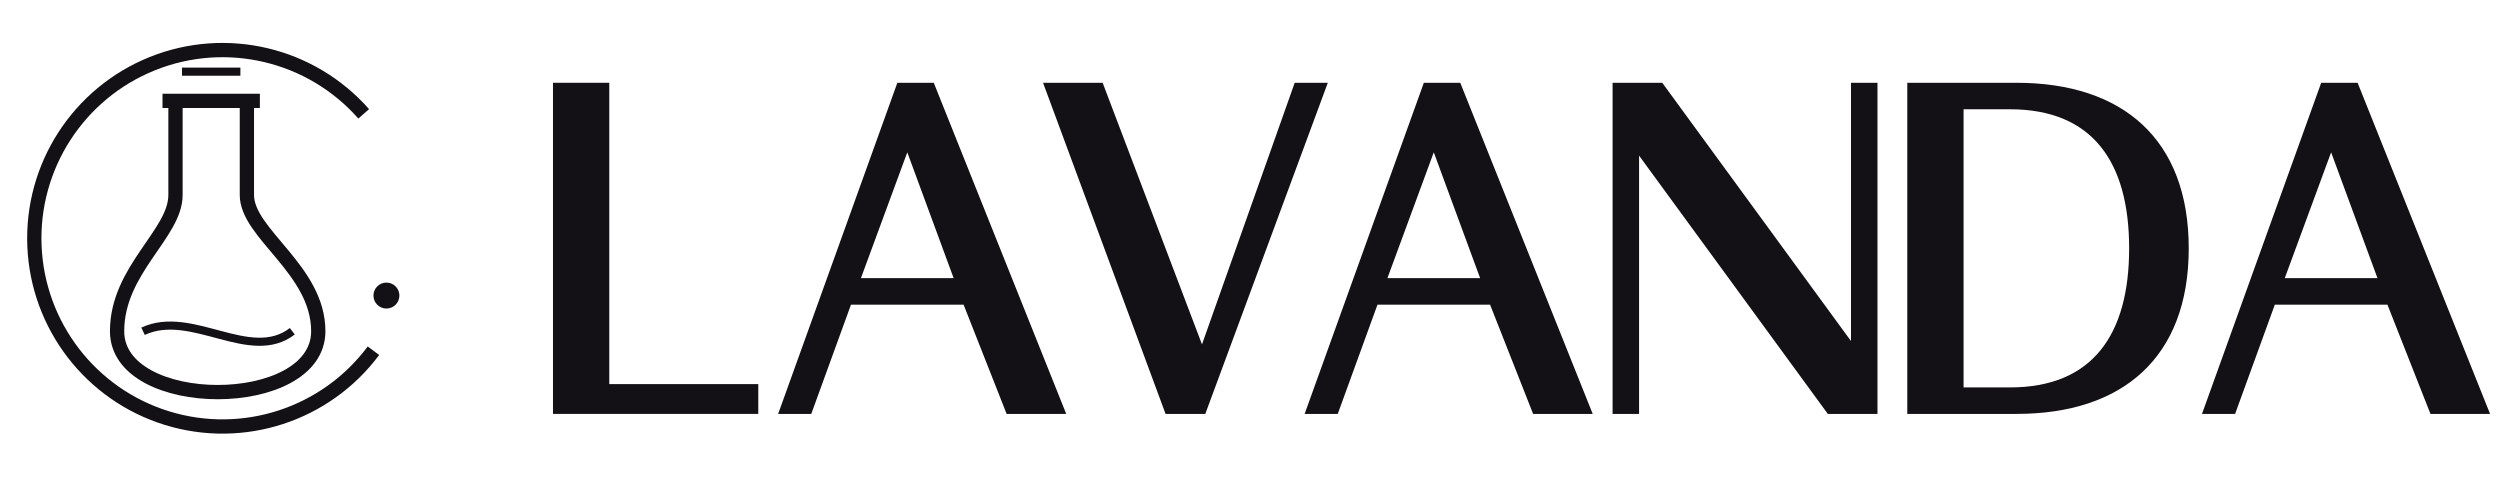
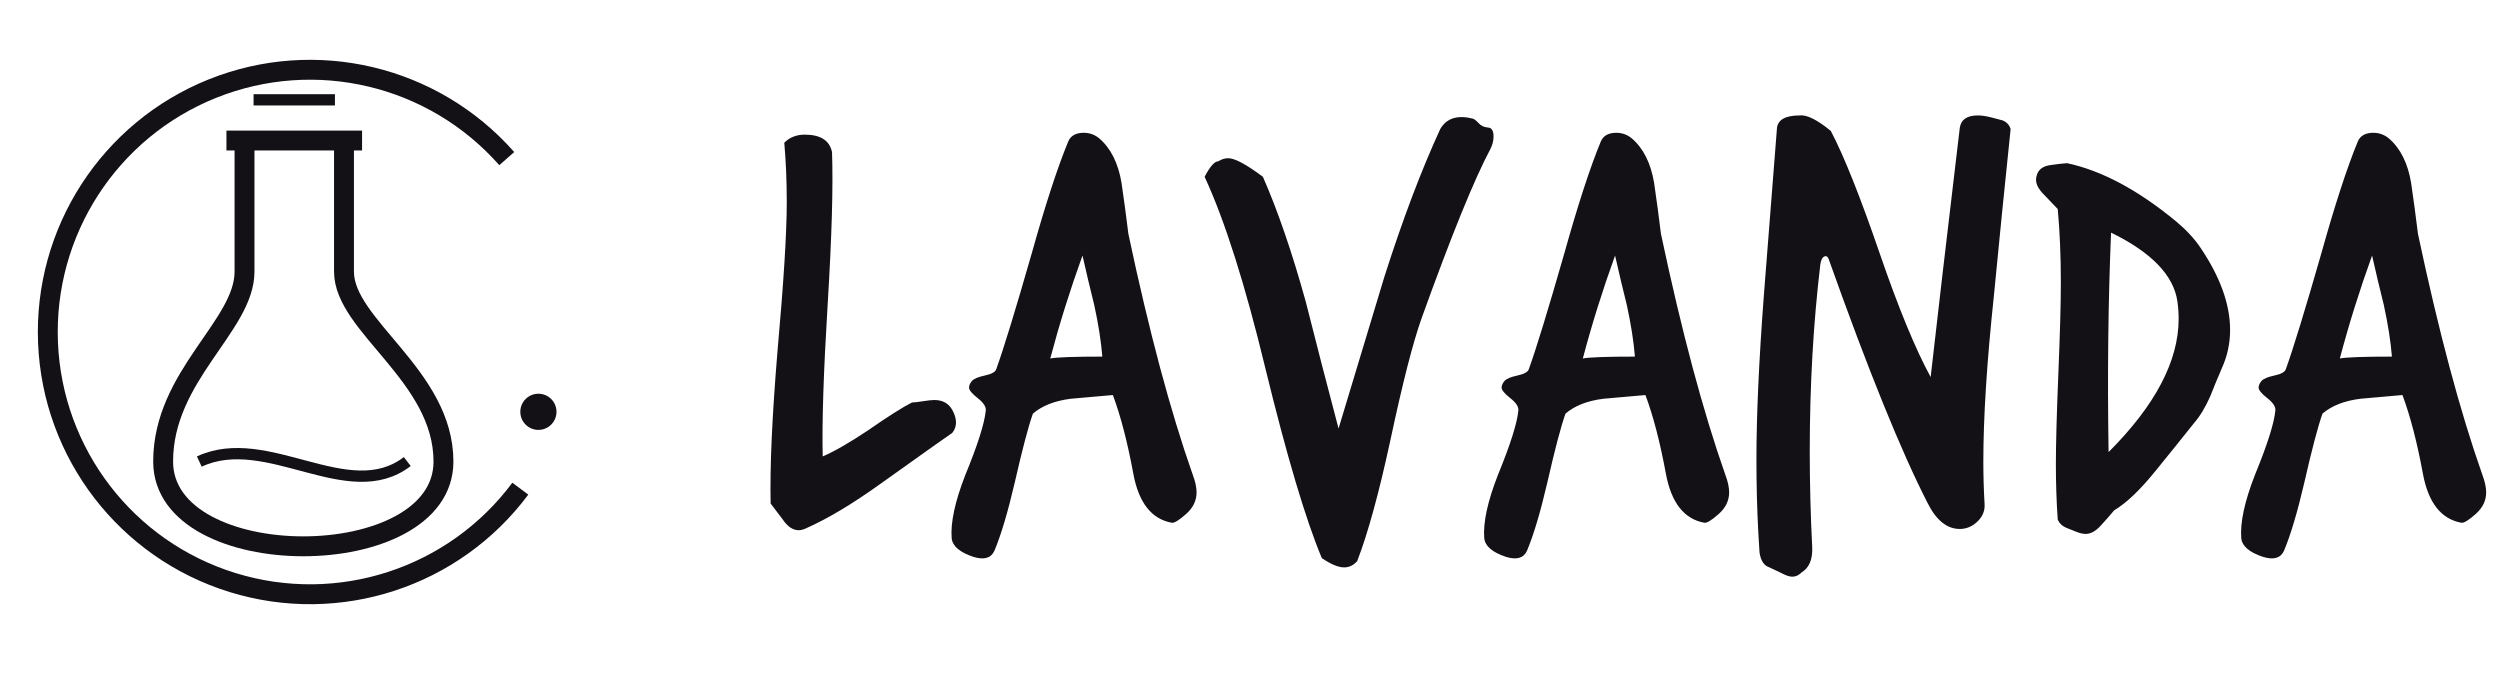
- <svg xmlns="http://www.w3.org/2000/svg" viewBox="0 0 755 150" role="img" aria-labelledby="t d">
+ <svg xmlns="http://www.w3.org/2000/svg" viewBox="0 0 541.876 150" role="img" aria-labelledby="t d">
  <g transform="translate(4 4) scale(.98)">
    <g fill="none" stroke="#131116" stroke-linejoin="round">
      <path stroke-width="4.4" d="M108 31A58 58 0 1 0 111 104" />
      <path stroke-width="4.4" d="M46 27H76M50 28V56C50 68 32 79 32 98C32 123 94 123 94 98C94 79 72 68 72 56V28" />
      <path stroke-width="2.5" d="M40 98C55 91 73 108 86 98M52 18H70" />
    </g>
    <circle cx="115" cy="87" r="4" fill="#131116" />
  </g>
  <g transform="translate(167 25)">
-     <g fill="#131116" fill-rule="evenodd">
-       <path d="M0 0H17V91H62V100H0Z" transform="translate(0 0)" />
-       <path d="M0 100 36 0H47L87 100H69L56 67H22L10 100ZM25 59H53L39 21Z" transform="translate(68 0)" />
-       <path d="M0 0H18L48 79 76 0H86L49 100H37Z" transform="translate(148 0)" />
-       <path d="M0 100 36 0H47L87 100H69L56 67H22L10 100ZM25 59H53L39 21Z" transform="translate(227 0)" />
-       <path d="M0 100V0H15L72 78V0H80V100H65L8 22V100Z" transform="translate(320 0)" />
-       <path d="M0 0H33C65 0 85 17 85 50S65 100 33 100H0ZM17 8V92H31C56 92 67 76 67 50S56 8 31 8Z" transform="translate(409 0)" />
-       <path d="M0 100 36 0H47L87 100H69L56 67H22L10 100ZM25 59H53L39 21Z" transform="translate(498 0)" />
+     <g fill="#131116">
+       <path d="M39.41 68.823Q39.141 68.957 23.687 79.977Q14.684 86.427 7.696 89.518Q6.889 89.921 6.083 89.921Q4.202 89.921 2.589 87.502Q0.17 84.277 0.036 84.143Q-0.233 72.317 1.514 51.219Q3.53 28.777 3.53 18.832Q3.53 11.979 2.992 5.931Q4.739 4.184 7.427 4.184Q12.534 4.184 13.34 7.947Q13.743 18.967 12.399 40.938Q11.055 62.91 11.324 73.93Q15.087 72.317 21.134 68.285Q27.719 63.716 30.675 62.238Q31.347 62.238 33.027 61.969Q34.707 61.701 35.513 61.701Q38.201 61.701 39.41 63.851Q41.023 66.807 39.41 68.823ZM91.551 77.961Q92.357 80.111 92.357 81.724Q92.357 84.411 90.073 86.427Q87.788 88.443 86.982 88.309Q80.397 87.099 78.65 77.692Q76.769 67.479 74.216 60.626Q69.647 61.029 65.078 61.432Q59.837 62.104 56.88 64.657Q55.402 68.823 52.983 79.439Q50.698 89.249 48.548 94.356Q47.473 96.775 43.979 95.7Q39.545 94.222 39.276 91.668Q38.873 86.562 42.232 77.961Q46.264 68.151 46.667 63.985Q46.801 62.776 44.92 61.297Q43.039 59.819 43.039 59.013Q43.039 58.341 43.643 57.602Q44.248 56.863 46.465 56.392Q48.683 55.922 48.951 54.981Q51.37 48.262 56.611 29.986Q61.046 14.129 64.54 5.663Q65.346 3.781 67.9 3.781Q69.781 3.781 71.259 4.991Q75.022 8.216 76.097 14.666Q76.903 20.176 77.575 25.686Q84.294 57.4 91.551 77.961ZM71.931 52.294Q71.528 47.322 70.184 41.14Q68.84 35.765 67.631 30.389Q63.599 41.543 60.643 52.697Q62.793 52.294 71.931 52.294ZM156.055 7.275Q150.814 17.085 141.139 43.962Q138.317 51.891 134.42 70.167Q130.657 87.637 127.163 96.64Q125.953 97.984 124.341 97.984Q122.459 97.984 119.503 95.968Q114.262 83.471 107.274 54.847Q100.689 27.567 94.104 13.323Q95.851 9.963 97.061 9.963Q98.136 9.291 99.211 9.291Q101.361 9.291 106.736 13.323Q111.574 24.342 116.009 40.334Q119.503 54.175 123.131 67.882Q128.103 51.487 133.076 34.958Q138.989 16.413 145.17 2.975Q147.186 -0.519 152.158 0.69Q152.696 0.825 153.502 1.698Q154.308 2.572 155.518 2.639Q156.727 2.706 156.727 4.588Q156.727 5.931 156.055 7.275ZM206.987 77.961Q207.793 80.111 207.793 81.724Q207.793 84.411 205.508 86.427Q203.224 88.443 202.418 88.309Q195.833 87.099 194.086 77.692Q192.205 67.479 189.651 60.626Q185.082 61.029 180.513 61.432Q175.272 62.104 172.316 64.657Q170.838 68.823 168.419 79.439Q166.134 89.249 163.984 94.356Q162.909 96.775 159.415 95.7Q154.98 94.222 154.711 91.668Q154.308 86.562 157.668 77.961Q161.699 68.151 162.103 63.985Q162.237 62.776 160.356 61.297Q158.474 59.819 158.474 59.013Q158.474 58.341 159.079 57.602Q159.684 56.863 161.901 56.392Q164.118 55.922 164.387 54.981Q166.806 48.262 172.047 29.986Q176.482 14.129 179.976 5.663Q180.782 3.781 183.335 3.781Q185.217 3.781 186.695 4.991Q190.458 8.216 191.533 14.666Q192.339 20.176 193.011 25.686Q199.73 57.4 206.987 77.961ZM187.367 52.294Q186.964 47.322 185.62 41.14Q184.276 35.765 183.066 30.389Q179.035 41.543 176.078 52.697Q178.229 52.294 187.367 52.294ZM268.803 2.975Q266.922 20.982 265.175 39.124Q262.89 60.626 262.89 75.005Q262.89 79.708 263.159 84.277Q263.293 86.427 261.614 88.04Q259.934 89.652 257.784 89.652Q253.618 89.652 250.796 84.008Q242.195 67.21 229.429 31.33Q229.16 30.524 228.757 30.524Q227.816 30.524 227.547 32.405Q225.263 51.622 225.263 72.854Q225.263 83.068 225.8 93.684Q225.935 97.581 223.516 99.059Q222.575 100 221.5 100Q220.559 100 219.081 99.194Q217.065 98.253 216.528 97.984Q214.781 97.447 214.378 94.759Q214.243 92.609 214.109 90.324Q213.706 82.799 213.706 74.601Q213.706 60.357 215.319 38.99Q217.872 6.469 218.141 2.975Q218.275 0.019 223.113 0.019Q225.397 -0.25 229.832 3.378Q234.132 11.576 240.448 29.986Q246.496 47.59 251.468 56.728Q253.483 38.855 257.784 2.706Q258.187 0.019 261.681 0.019Q262.89 0.019 264.503 0.422Q266.653 0.959 267.056 1.094Q268.4 1.631 268.803 2.975ZM314.628 54.713Q313.284 57.804 312.075 60.894Q310.462 64.523 308.581 66.673Q304.415 71.914 300.249 77.02Q295.277 83.202 291.245 85.621Q289.901 87.234 288.289 88.981Q286.676 90.728 285.064 90.728Q284.257 90.728 283.182 90.324Q282.107 89.921 280.831 89.384Q279.554 88.846 279.016 87.637Q278.613 81.993 278.613 75.542Q278.613 68.957 279.151 55.922Q279.688 42.887 279.688 36.302Q279.688 27.567 279.016 20.31Q278.882 20.176 276.06 17.22Q274.313 15.473 274.313 13.994Q274.313 13.323 274.582 12.651Q275.254 11.038 277.538 10.769Q279.285 10.5 281.032 10.366Q292.32 12.785 304.684 22.998Q307.909 25.686 309.925 28.642Q316.375 38.184 316.375 46.515Q316.375 50.816 314.628 54.713ZM304.952 40.334Q303.743 31.867 290.573 25.417Q289.633 47.859 290.036 72.989Q305.221 57.804 305.221 44.096Q305.221 42.215 304.952 40.334ZM371.069 77.961Q371.876 80.111 371.876 81.724Q371.876 84.411 369.591 86.427Q367.306 88.443 366.5 88.309Q359.915 87.099 358.168 77.692Q356.287 67.479 353.734 60.626Q349.165 61.029 344.596 61.432Q339.355 62.104 336.398 64.657Q334.92 68.823 332.501 79.439Q330.217 89.249 328.066 94.356Q326.991 96.775 323.497 95.7Q319.063 94.222 318.794 91.668Q318.391 86.562 321.75 77.961Q325.782 68.151 326.185 63.985Q326.319 62.776 324.438 61.297Q322.557 59.819 322.557 59.013Q322.557 58.341 323.161 57.602Q323.766 56.863 325.983 56.392Q328.201 55.922 328.47 54.981Q330.888 48.262 336.129 29.986Q340.564 14.129 344.058 5.663Q344.864 3.781 347.418 3.781Q349.299 3.781 350.777 4.991Q354.54 8.216 355.615 14.666Q356.421 20.176 357.093 25.686Q363.812 57.4 371.069 77.961ZM351.449 52.294Q351.046 47.322 349.702 41.14Q348.358 35.765 347.149 30.389Q343.117 41.543 340.161 52.697Q342.311 52.294 351.449 52.294Z" />
    </g>
  </g>
</svg>
